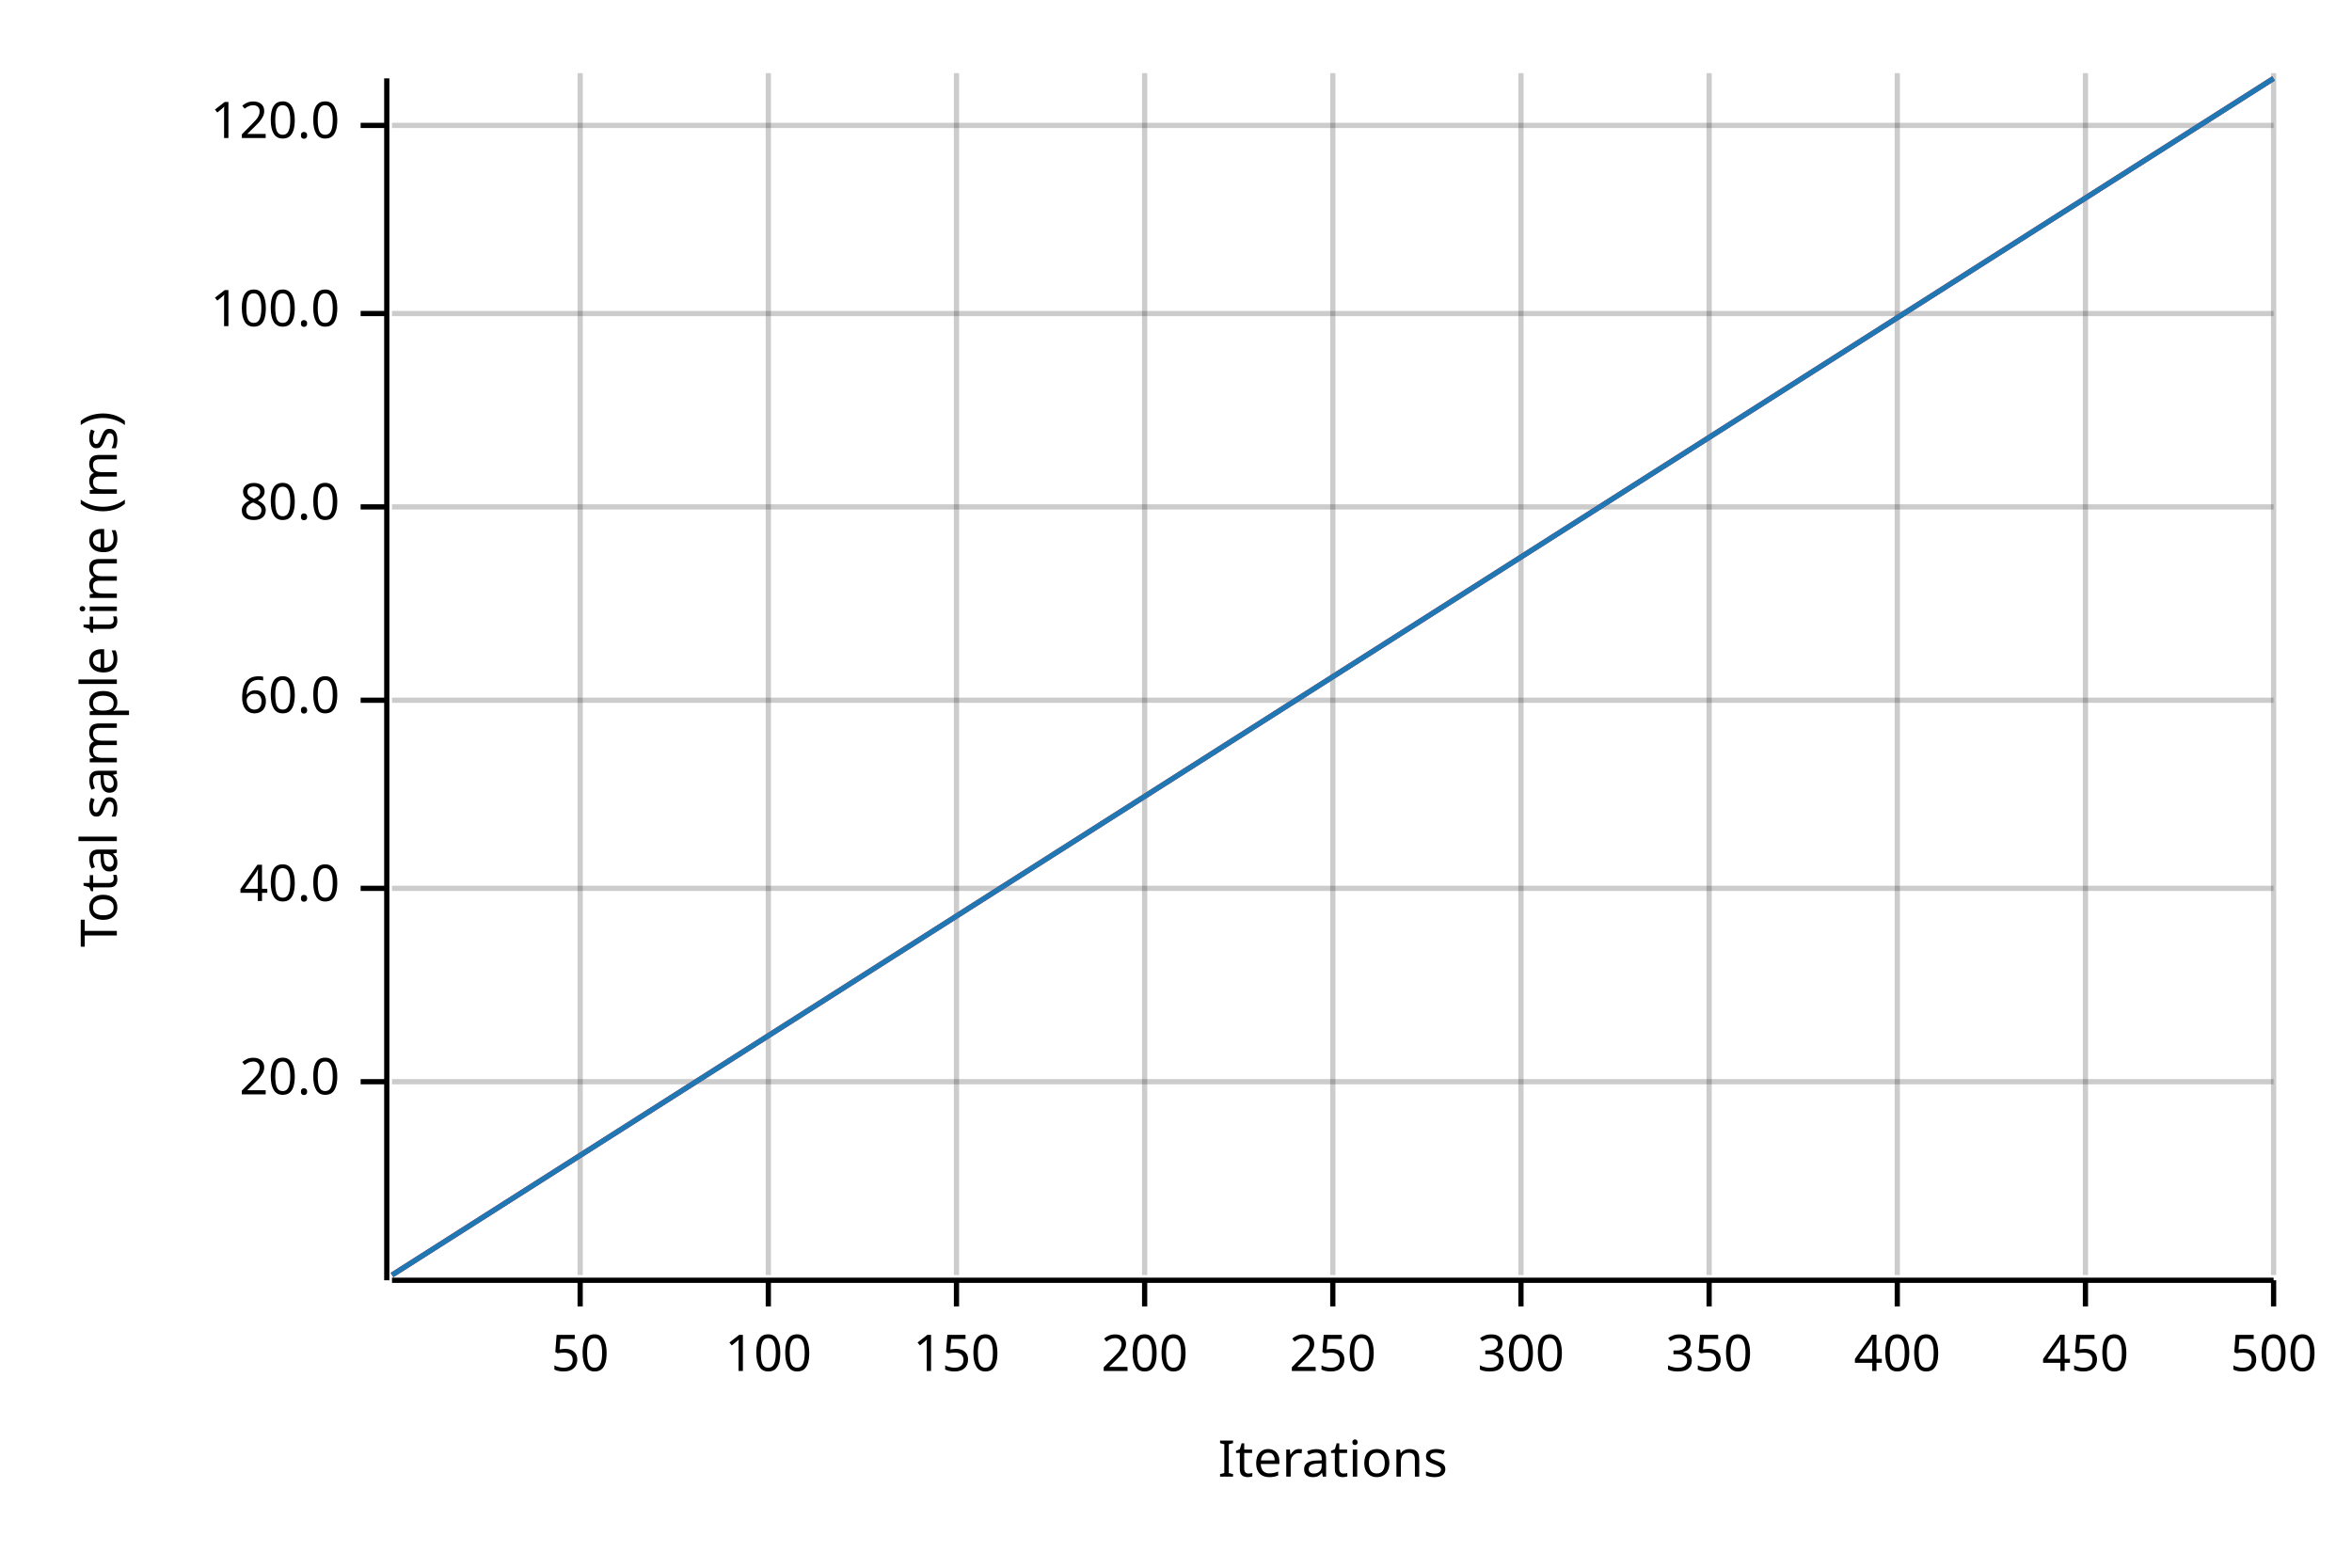
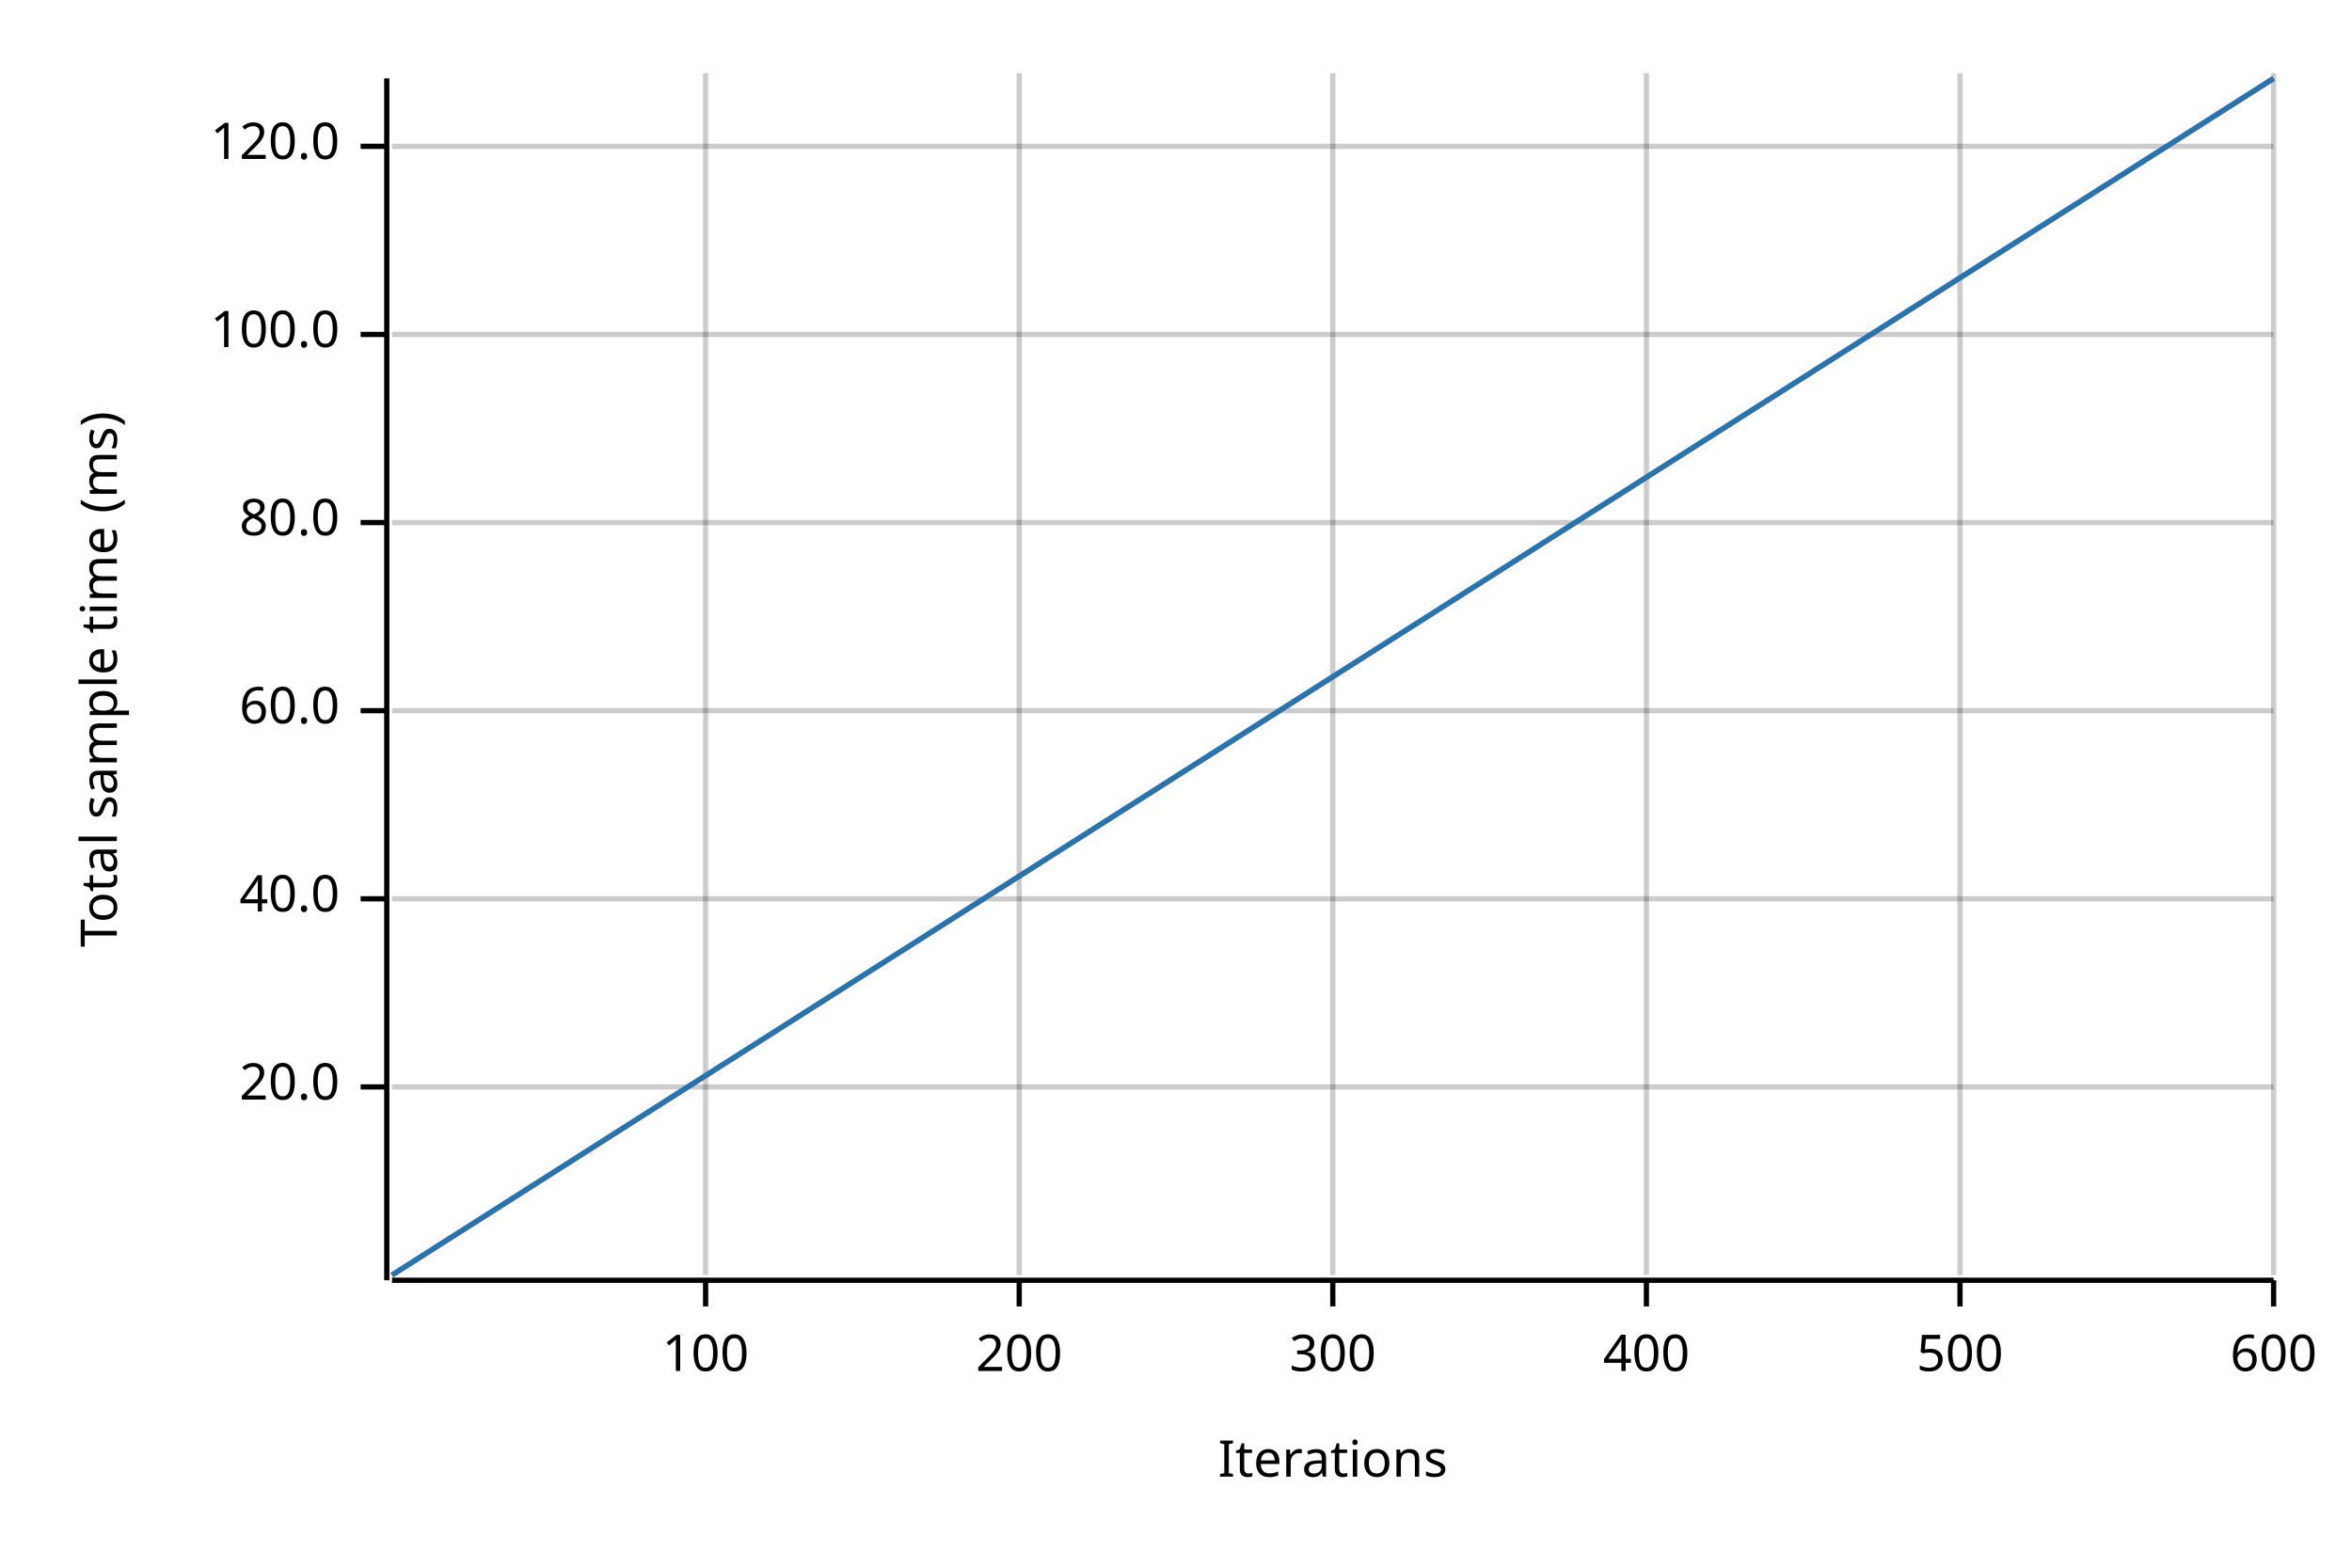
<svg xmlns="http://www.w3.org/2000/svg" width="450" height="300">
  <text x="15" y="130" dy="0.76em" text-anchor="middle" font-family="sans-serif" font-size="9.677" opacity="1" fill="#000000" transform="rotate(270, 15, 130)">
Total sample time (ms)
</text>
  <text x="255" y="285" dy="-0.5ex" text-anchor="middle" font-family="sans-serif" font-size="9.677" opacity="1" fill="#000000">
Iterations
</text>
-   <line opacity="0.2" stroke="#000000" stroke-width="1" x1="111" y1="244" x2="111" y2="14" />
-   <line opacity="0.2" stroke="#000000" stroke-width="1" x1="147" y1="244" x2="147" y2="14" />
-   <line opacity="0.2" stroke="#000000" stroke-width="1" x1="183" y1="244" x2="183" y2="14" />
-   <line opacity="0.2" stroke="#000000" stroke-width="1" x1="219" y1="244" x2="219" y2="14" />
+   <line opacity="0.2" stroke="#000000" stroke-width="1" x1="135" y1="244" x2="135" y2="14" />
+   <line opacity="0.2" stroke="#000000" stroke-width="1" x1="195" y1="244" x2="195" y2="14" />
  <line opacity="0.2" stroke="#000000" stroke-width="1" x1="255" y1="244" x2="255" y2="14" />
-   <line opacity="0.2" stroke="#000000" stroke-width="1" x1="291" y1="244" x2="291" y2="14" />
-   <line opacity="0.2" stroke="#000000" stroke-width="1" x1="327" y1="244" x2="327" y2="14" />
-   <line opacity="0.2" stroke="#000000" stroke-width="1" x1="363" y1="244" x2="363" y2="14" />
-   <line opacity="0.2" stroke="#000000" stroke-width="1" x1="399" y1="244" x2="399" y2="14" />
+   <line opacity="0.2" stroke="#000000" stroke-width="1" x1="315" y1="244" x2="315" y2="14" />
+   <line opacity="0.2" stroke="#000000" stroke-width="1" x1="375" y1="244" x2="375" y2="14" />
  <line opacity="0.2" stroke="#000000" stroke-width="1" x1="435" y1="244" x2="435" y2="14" />
-   <line opacity="0.2" stroke="#000000" stroke-width="1" x1="75" y1="207" x2="435" y2="207" />
-   <line opacity="0.2" stroke="#000000" stroke-width="1" x1="75" y1="170" x2="435" y2="170" />
-   <line opacity="0.2" stroke="#000000" stroke-width="1" x1="75" y1="134" x2="435" y2="134" />
-   <line opacity="0.2" stroke="#000000" stroke-width="1" x1="75" y1="97" x2="435" y2="97" />
-   <line opacity="0.2" stroke="#000000" stroke-width="1" x1="75" y1="60" x2="435" y2="60" />
-   <line opacity="0.2" stroke="#000000" stroke-width="1" x1="75" y1="24" x2="435" y2="24" />
+   <line opacity="0.2" stroke="#000000" stroke-width="1" x1="75" y1="208" x2="435" y2="208" />
+   <line opacity="0.2" stroke="#000000" stroke-width="1" x1="75" y1="172" x2="435" y2="172" />
+   <line opacity="0.2" stroke="#000000" stroke-width="1" x1="75" y1="136" x2="435" y2="136" />
+   <line opacity="0.2" stroke="#000000" stroke-width="1" x1="75" y1="100" x2="435" y2="100" />
+   <line opacity="0.2" stroke="#000000" stroke-width="1" x1="75" y1="64" x2="435" y2="64" />
+   <line opacity="0.2" stroke="#000000" stroke-width="1" x1="75" y1="28" x2="435" y2="28" />
  <polyline fill="none" opacity="1" stroke="#000000" stroke-width="1" points="74,15 74,245 " />
-   <text x="65" y="207" dy="0.5ex" text-anchor="end" font-family="sans-serif" font-size="9.677" opacity="1" fill="#000000">
+   <text x="65" y="208" dy="0.5ex" text-anchor="end" font-family="sans-serif" font-size="9.677" opacity="1" fill="#000000">
20.0
</text>
-   <polyline fill="none" opacity="1" stroke="#000000" stroke-width="1" points="69,207 74,207 " />
-   <text x="65" y="170" dy="0.5ex" text-anchor="end" font-family="sans-serif" font-size="9.677" opacity="1" fill="#000000">
+   <polyline fill="none" opacity="1" stroke="#000000" stroke-width="1" points="69,208 74,208 " />
+   <text x="65" y="172" dy="0.5ex" text-anchor="end" font-family="sans-serif" font-size="9.677" opacity="1" fill="#000000">
40.0
</text>
-   <polyline fill="none" opacity="1" stroke="#000000" stroke-width="1" points="69,170 74,170 " />
-   <text x="65" y="134" dy="0.5ex" text-anchor="end" font-family="sans-serif" font-size="9.677" opacity="1" fill="#000000">
+   <polyline fill="none" opacity="1" stroke="#000000" stroke-width="1" points="69,172 74,172 " />
+   <text x="65" y="136" dy="0.5ex" text-anchor="end" font-family="sans-serif" font-size="9.677" opacity="1" fill="#000000">
60.0
</text>
-   <polyline fill="none" opacity="1" stroke="#000000" stroke-width="1" points="69,134 74,134 " />
-   <text x="65" y="97" dy="0.5ex" text-anchor="end" font-family="sans-serif" font-size="9.677" opacity="1" fill="#000000">
+   <polyline fill="none" opacity="1" stroke="#000000" stroke-width="1" points="69,136 74,136 " />
+   <text x="65" y="100" dy="0.5ex" text-anchor="end" font-family="sans-serif" font-size="9.677" opacity="1" fill="#000000">
80.0
</text>
-   <polyline fill="none" opacity="1" stroke="#000000" stroke-width="1" points="69,97 74,97 " />
-   <text x="65" y="60" dy="0.5ex" text-anchor="end" font-family="sans-serif" font-size="9.677" opacity="1" fill="#000000">
+   <polyline fill="none" opacity="1" stroke="#000000" stroke-width="1" points="69,100 74,100 " />
+   <text x="65" y="64" dy="0.5ex" text-anchor="end" font-family="sans-serif" font-size="9.677" opacity="1" fill="#000000">
100.0
</text>
-   <polyline fill="none" opacity="1" stroke="#000000" stroke-width="1" points="69,60 74,60 " />
-   <text x="65" y="24" dy="0.5ex" text-anchor="end" font-family="sans-serif" font-size="9.677" opacity="1" fill="#000000">
+   <polyline fill="none" opacity="1" stroke="#000000" stroke-width="1" points="69,64 74,64 " />
+   <text x="65" y="28" dy="0.5ex" text-anchor="end" font-family="sans-serif" font-size="9.677" opacity="1" fill="#000000">
120.0
</text>
-   <polyline fill="none" opacity="1" stroke="#000000" stroke-width="1" points="69,24 74,24 " />
+   <polyline fill="none" opacity="1" stroke="#000000" stroke-width="1" points="69,28 74,28 " />
  <polyline fill="none" opacity="1" stroke="#000000" stroke-width="1" points="75,245 435,245 " />
-   <text x="111" y="255" dy="0.76em" text-anchor="middle" font-family="sans-serif" font-size="9.677" opacity="1" fill="#000000">
- 50
- </text>
-   <polyline fill="none" opacity="1" stroke="#000000" stroke-width="1" points="111,245 111,250 " />
-   <text x="147" y="255" dy="0.76em" text-anchor="middle" font-family="sans-serif" font-size="9.677" opacity="1" fill="#000000">
+   <text x="135" y="255" dy="0.76em" text-anchor="middle" font-family="sans-serif" font-size="9.677" opacity="1" fill="#000000">
100
</text>
-   <polyline fill="none" opacity="1" stroke="#000000" stroke-width="1" points="147,245 147,250 " />
-   <text x="183" y="255" dy="0.76em" text-anchor="middle" font-family="sans-serif" font-size="9.677" opacity="1" fill="#000000">
- 150
- </text>
-   <polyline fill="none" opacity="1" stroke="#000000" stroke-width="1" points="183,245 183,250 " />
-   <text x="219" y="255" dy="0.76em" text-anchor="middle" font-family="sans-serif" font-size="9.677" opacity="1" fill="#000000">
+   <polyline fill="none" opacity="1" stroke="#000000" stroke-width="1" points="135,245 135,250 " />
+   <text x="195" y="255" dy="0.76em" text-anchor="middle" font-family="sans-serif" font-size="9.677" opacity="1" fill="#000000">
200
</text>
-   <polyline fill="none" opacity="1" stroke="#000000" stroke-width="1" points="219,245 219,250 " />
+   <polyline fill="none" opacity="1" stroke="#000000" stroke-width="1" points="195,245 195,250 " />
  <text x="255" y="255" dy="0.76em" text-anchor="middle" font-family="sans-serif" font-size="9.677" opacity="1" fill="#000000">
- 250
+ 300
</text>
  <polyline fill="none" opacity="1" stroke="#000000" stroke-width="1" points="255,245 255,250 " />
-   <text x="291" y="255" dy="0.76em" text-anchor="middle" font-family="sans-serif" font-size="9.677" opacity="1" fill="#000000">
- 300
- </text>
-   <polyline fill="none" opacity="1" stroke="#000000" stroke-width="1" points="291,245 291,250 " />
-   <text x="327" y="255" dy="0.76em" text-anchor="middle" font-family="sans-serif" font-size="9.677" opacity="1" fill="#000000">
- 350
- </text>
-   <polyline fill="none" opacity="1" stroke="#000000" stroke-width="1" points="327,245 327,250 " />
-   <text x="363" y="255" dy="0.76em" text-anchor="middle" font-family="sans-serif" font-size="9.677" opacity="1" fill="#000000">
+   <text x="315" y="255" dy="0.76em" text-anchor="middle" font-family="sans-serif" font-size="9.677" opacity="1" fill="#000000">
400
</text>
-   <polyline fill="none" opacity="1" stroke="#000000" stroke-width="1" points="363,245 363,250 " />
-   <text x="399" y="255" dy="0.76em" text-anchor="middle" font-family="sans-serif" font-size="9.677" opacity="1" fill="#000000">
- 450
+   <polyline fill="none" opacity="1" stroke="#000000" stroke-width="1" points="315,245 315,250 " />
+   <text x="375" y="255" dy="0.76em" text-anchor="middle" font-family="sans-serif" font-size="9.677" opacity="1" fill="#000000">
+ 500
</text>
-   <polyline fill="none" opacity="1" stroke="#000000" stroke-width="1" points="399,245 399,250 " />
+   <polyline fill="none" opacity="1" stroke="#000000" stroke-width="1" points="375,245 375,250 " />
  <text x="435" y="255" dy="0.76em" text-anchor="middle" font-family="sans-serif" font-size="9.677" opacity="1" fill="#000000">
- 500
+ 600
</text>
  <polyline fill="none" opacity="1" stroke="#000000" stroke-width="1" points="435,245 435,250 " />
  <polyline fill="none" opacity="1" stroke="#E31A1C" stroke-width="1" points="75,244 435,15 " />
  <polygon opacity="0.25" fill="#E31A1C" points="75,244 435,15 435,15 " />
  <polyline fill="none" opacity="1" stroke="#1F78B4" stroke-width="1" points="75,244 435,15 " />
  <polygon opacity="0.25" fill="#1F78B4" points="75,244 435,15 435,15 " />
</svg>
